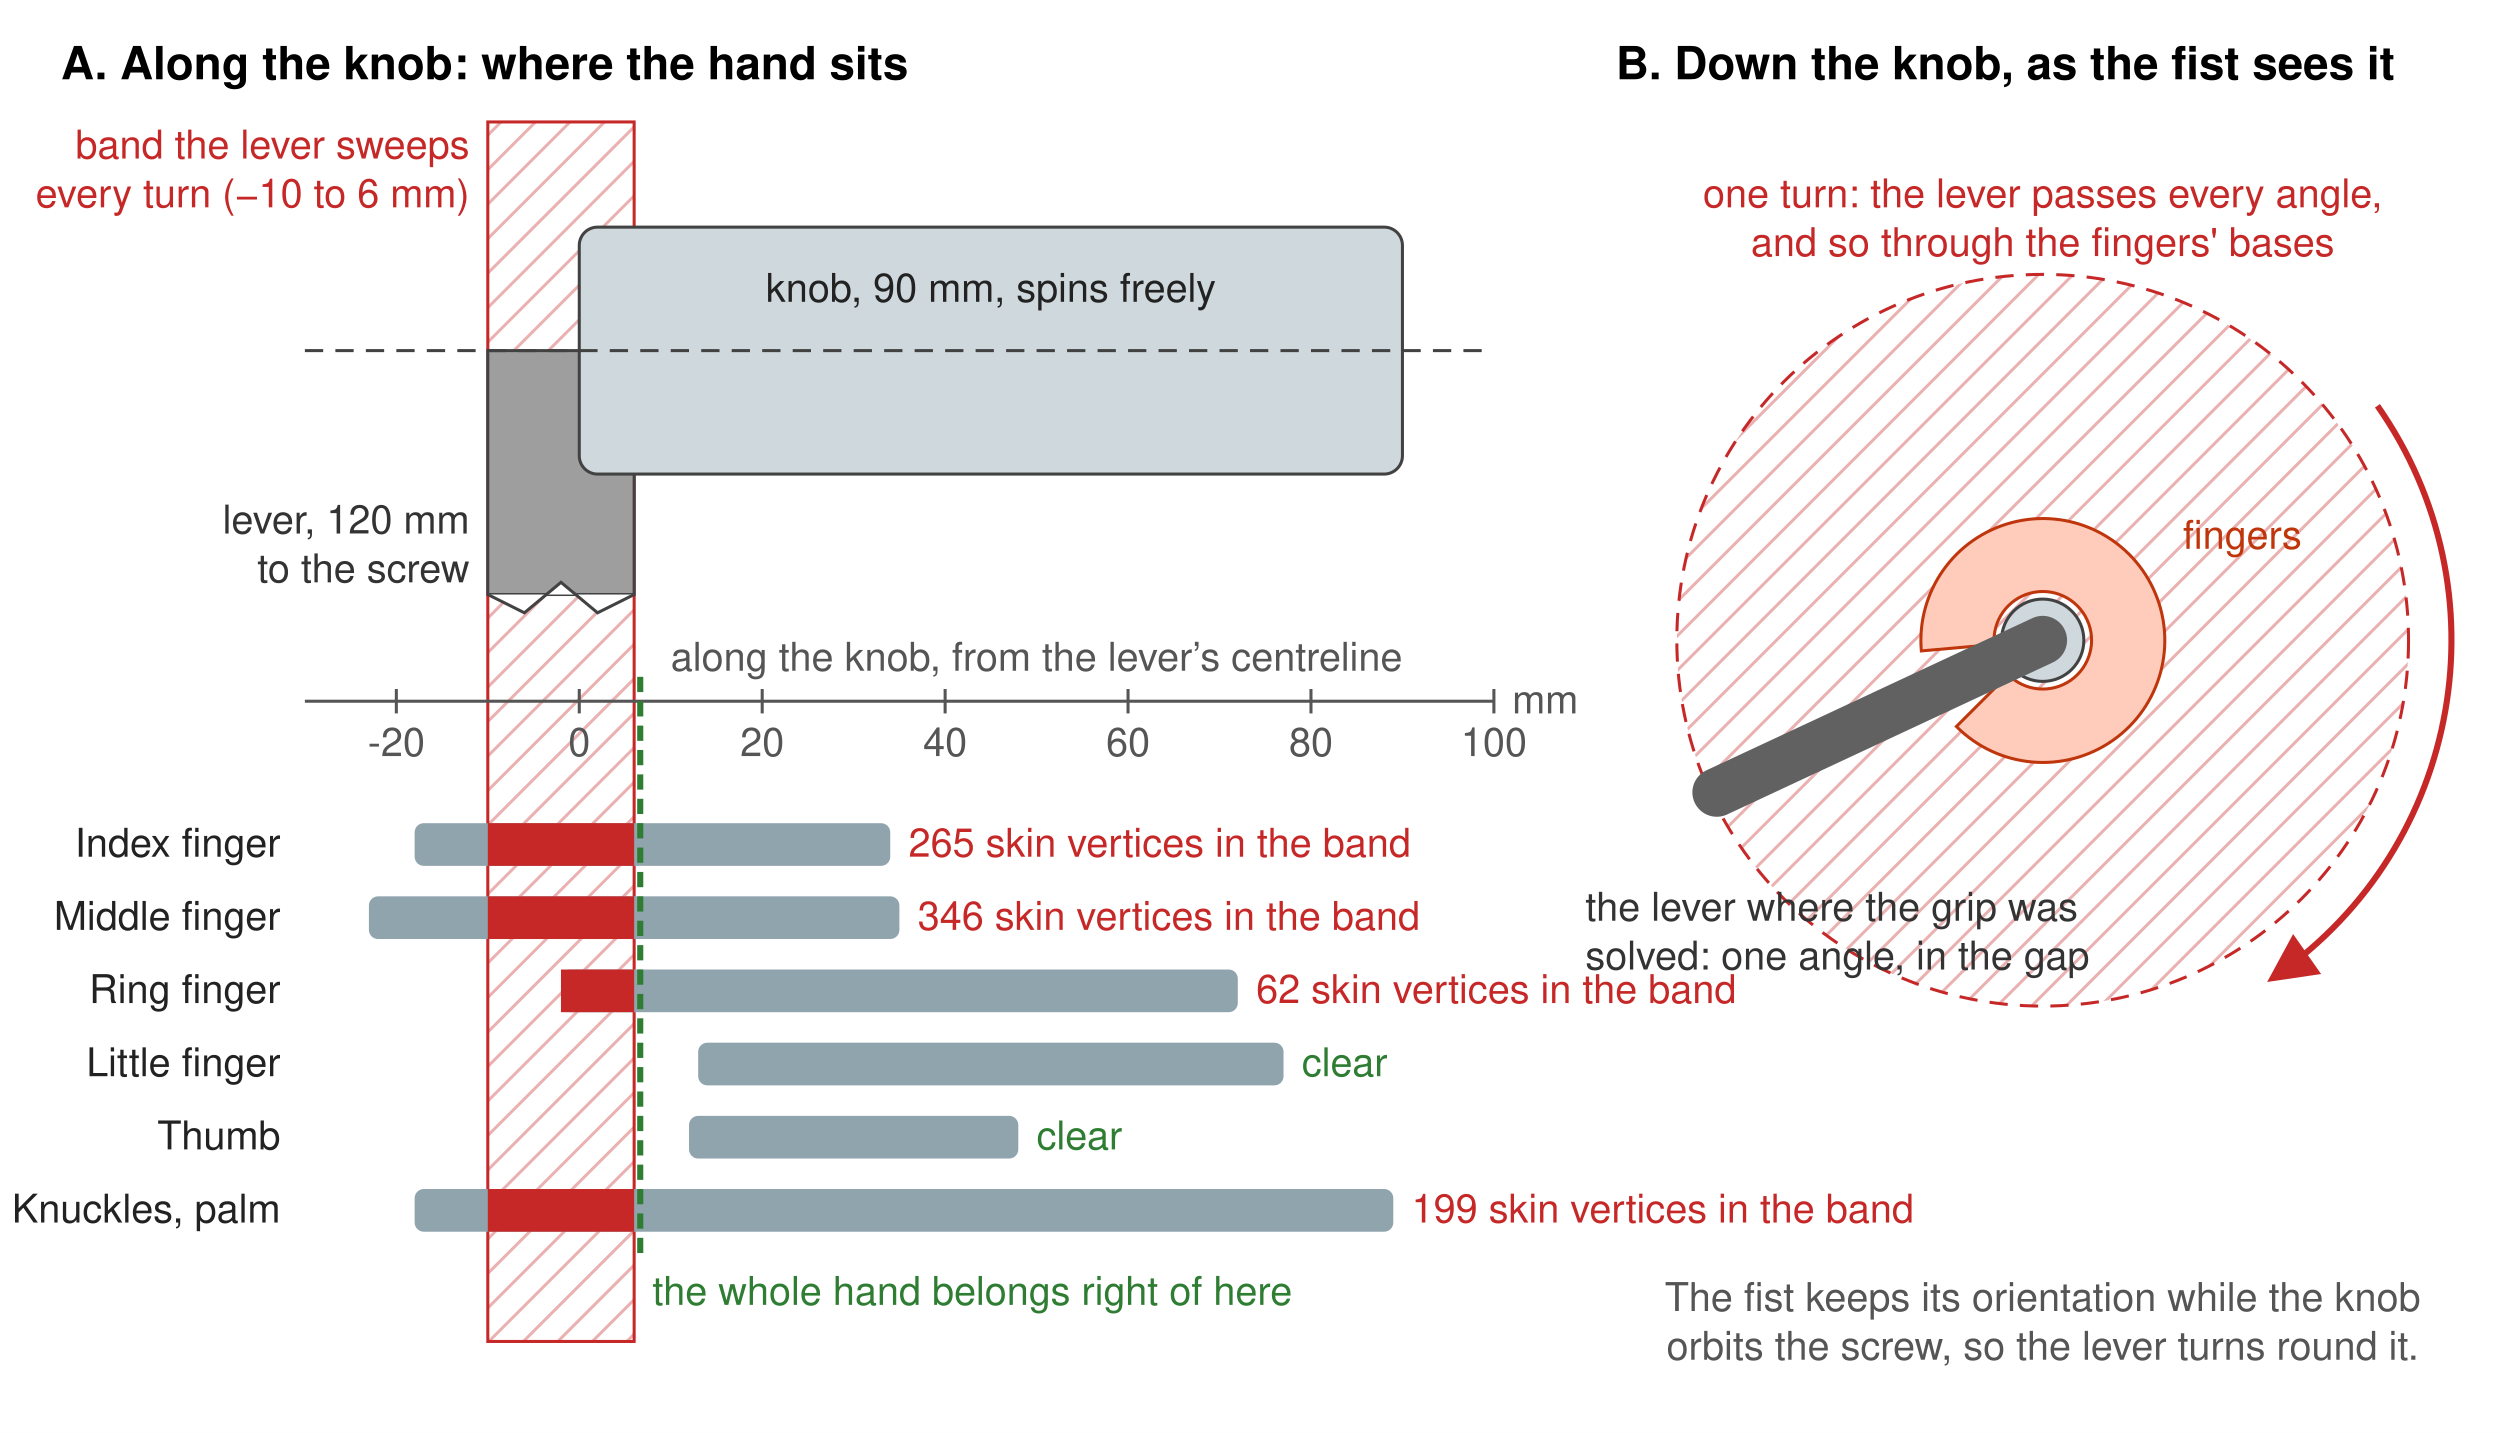
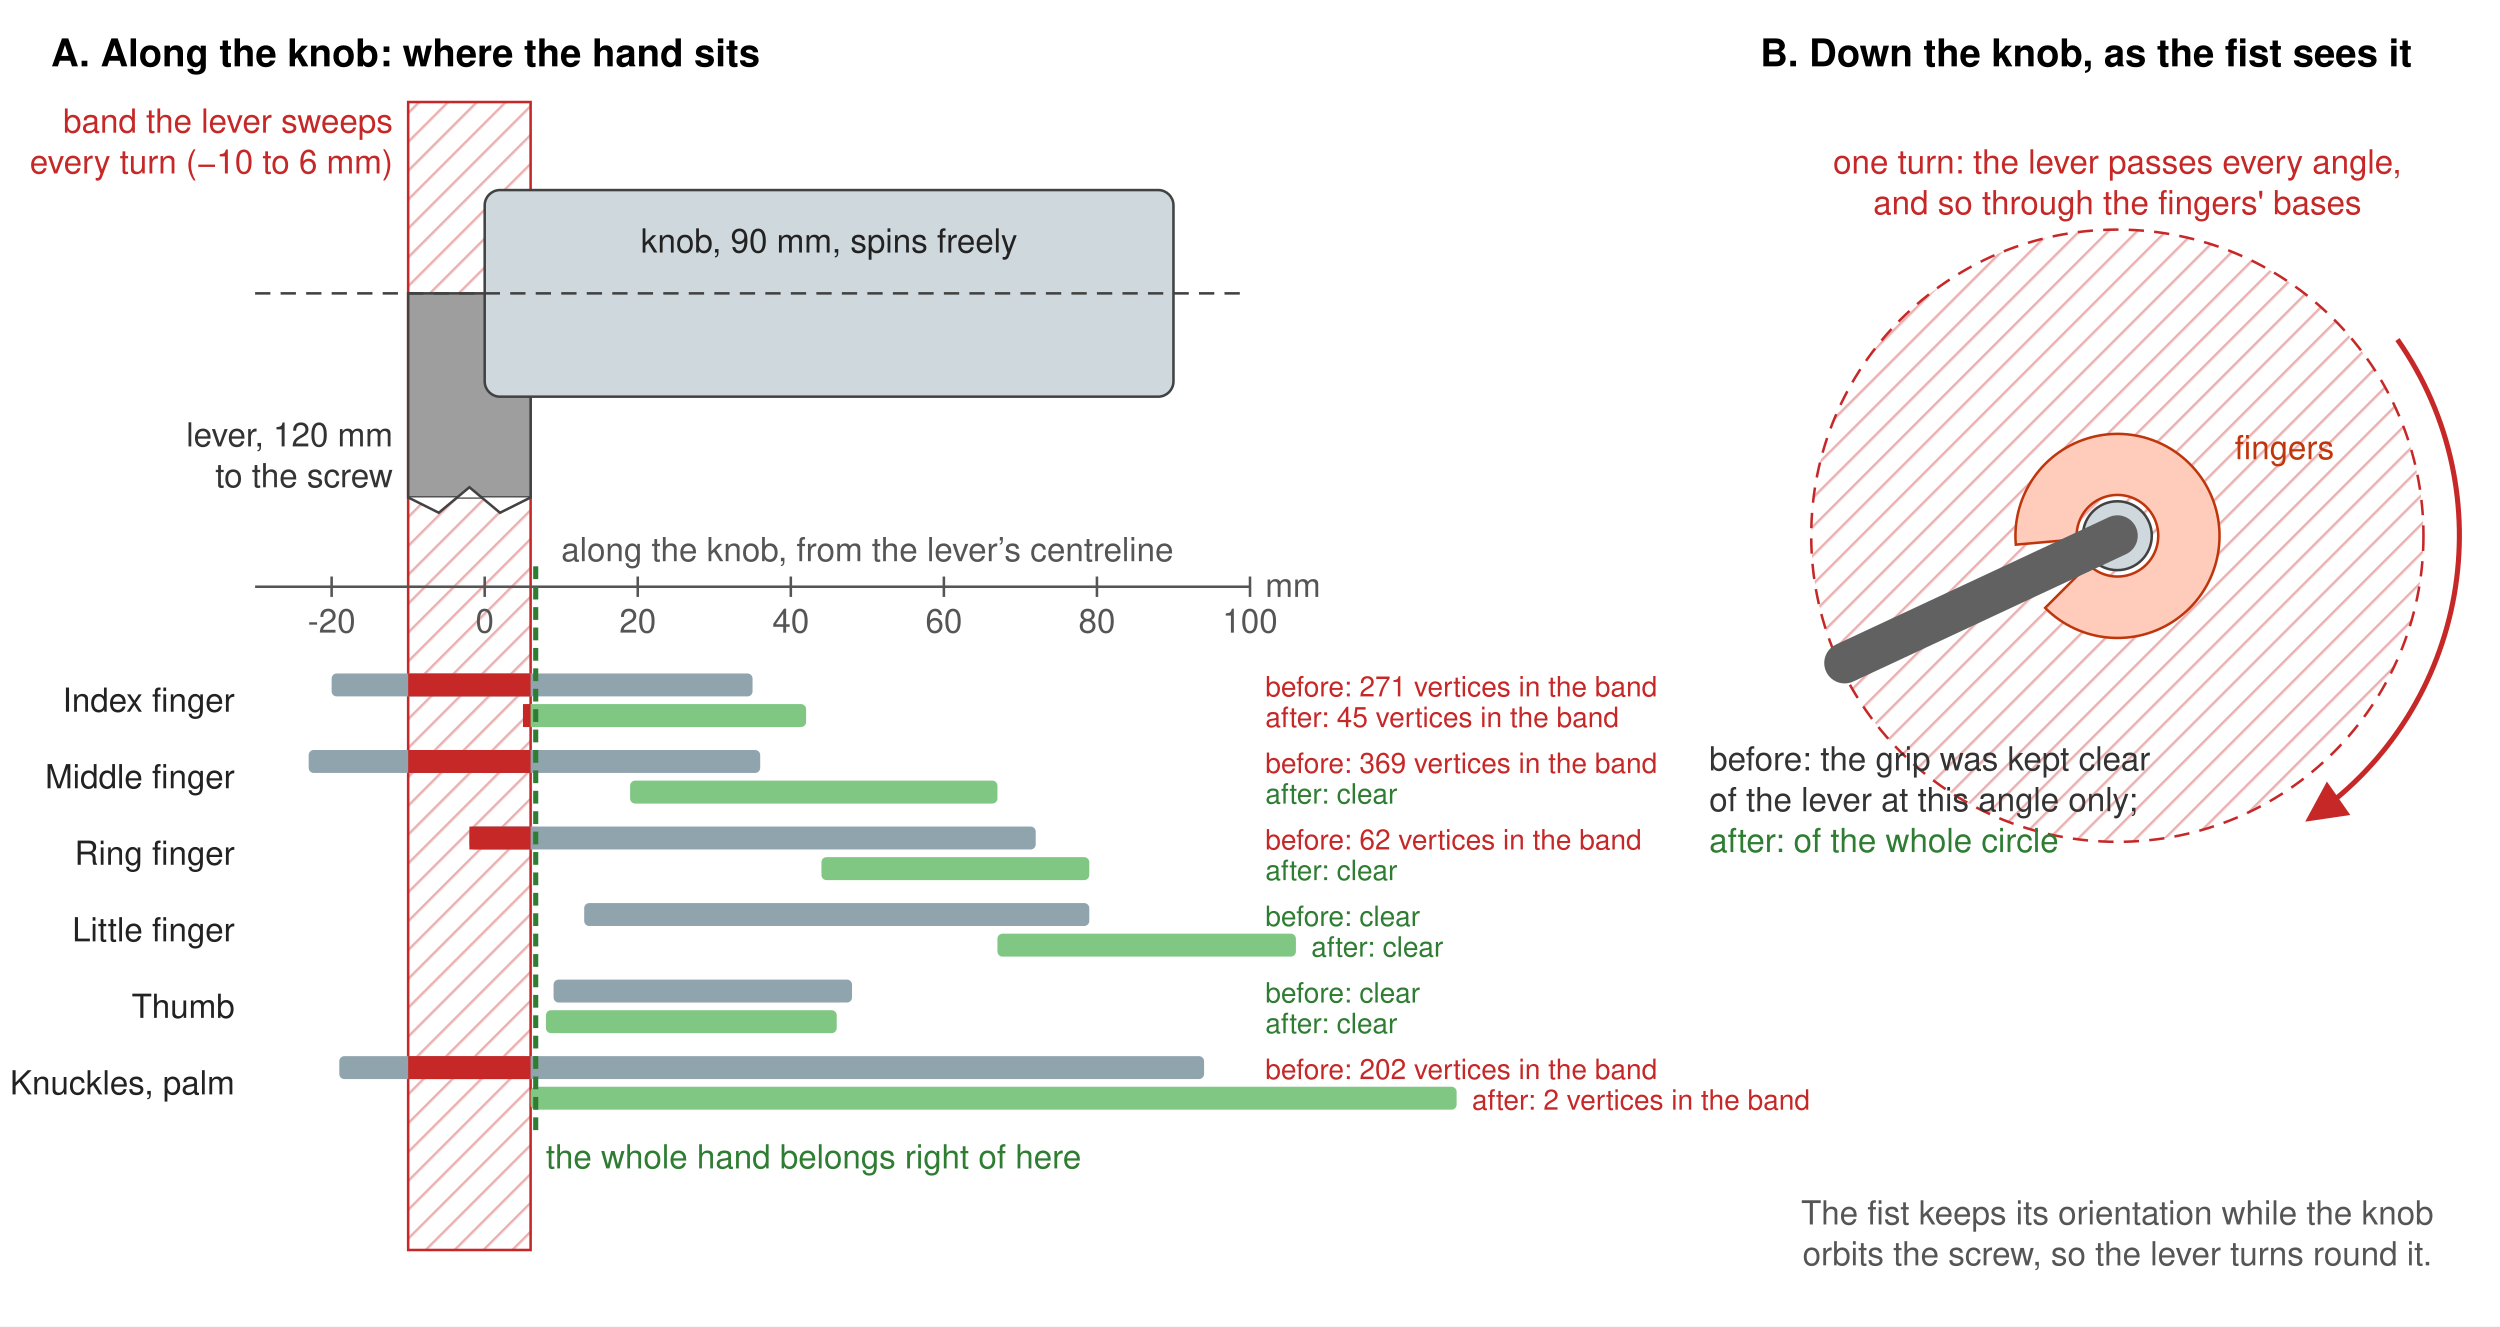
- <svg xmlns="http://www.w3.org/2000/svg" viewBox="0 0 820 470" width="820" font-family="Helvetica, Arial, sans-serif" font-size="13">
-   <rect width="820" height="470" fill="#ffffff" />
+ <svg xmlns="http://www.w3.org/2000/svg" viewBox="0 0 980 520" width="980" font-family="Helvetica, Arial, sans-serif" font-size="13">
+   <rect width="980" height="520" fill="#ffffff" />
  <defs>
    <pattern id="h" width="8" height="8" patternUnits="userSpaceOnUse" patternTransform="rotate(45)">
      <line x1="0" y1="0" x2="0" y2="8" stroke="#c62828" stroke-width="2" stroke-opacity="0.35" />
    </pattern>
    <marker id="ar" markerWidth="8" markerHeight="8" refX="6" refY="4" orient="auto">
      <path d="M0,0 L8,4 L0,8 z" fill="#c62828" />
    </marker>
  </defs>
  <text x="20" y="26" font-weight="bold" font-size="15">A. Along the knob: where the hand sits</text>
-   <rect x="160.0" y="40" width="48.0" height="400" fill="url(#h)" stroke="#c62828" stroke-width="1" />
+   <rect x="160.0" y="40" width="48.0" height="450" fill="url(#h)" stroke="#c62828" stroke-width="1" />
  <text x="154.0" y="52" fill="#c62828" text-anchor="end">band the lever sweeps</text>
  <text x="154.0" y="68" fill="#c62828" text-anchor="end">every turn (−10 to 6 mm)</text>
  <rect x="160.0" y="115.0" width="48.0" height="80" fill="#9e9e9e" stroke="#424242" />
  <polyline points="160.0,195 172.0,201 184.0,191 196.0,201 208.0,195" fill="#ffffff" stroke="#424242" />
  <text x="154.0" y="175.0" fill="#333" text-anchor="end">lever, 120 mm</text>
  <text x="154.0" y="191.0" fill="#333" text-anchor="end">to the screw</text>
  <rect x="190.0" y="74.5" width="270.0" height="81.0" rx="6" fill="#cfd8dc" stroke="#424242" />
  <line x1="100.0" y1="115" x2="490.0" y2="115" stroke="#424242" stroke-dasharray="6 4" />
  <text x="325.0" y="99.0" text-anchor="middle" fill="#222">knob, 90 mm, spins freely</text>
  <line x1="100.0" y1="230" x2="490.0" y2="230" stroke="#555" />
  <line x1="130.0" y1="226" x2="130.0" y2="234" stroke="#555" />
  <text x="130.0" y="248" text-anchor="middle" fill="#555">-20</text>
  <line x1="190.0" y1="226" x2="190.0" y2="234" stroke="#555" />
  <text x="190.0" y="248" text-anchor="middle" fill="#555">0</text>
  <line x1="250.0" y1="226" x2="250.0" y2="234" stroke="#555" />
  <text x="250.0" y="248" text-anchor="middle" fill="#555">20</text>
  <line x1="310.0" y1="226" x2="310.0" y2="234" stroke="#555" />
  <text x="310.0" y="248" text-anchor="middle" fill="#555">40</text>
  <line x1="370.0" y1="226" x2="370.0" y2="234" stroke="#555" />
  <text x="370.0" y="248" text-anchor="middle" fill="#555">60</text>
  <line x1="430.0" y1="226" x2="430.0" y2="234" stroke="#555" />
  <text x="430.0" y="248" text-anchor="middle" fill="#555">80</text>
  <line x1="490.0" y1="226" x2="490.0" y2="234" stroke="#555" />
  <text x="490.0" y="248" text-anchor="middle" fill="#555">100</text>
  <text x="496.0" y="234" fill="#555">mm</text>
  <text x="220.0" y="220" fill="#555">along the knob, from the lever’s centreline</text>
-   <text x="92.0" y="281" text-anchor="end" fill="#222">Index finger</text>
-   <rect x="136.0" y="270" width="156.0" height="14" rx="3" fill="#90a4ae" />
-   <rect x="160.0" y="270" width="48.0" height="14" fill="#c62828" />
-   <text x="298.0" y="281" fill="#c62828">265 skin vertices in the band</text>
-   <text x="92.0" y="305" text-anchor="end" fill="#222">Middle finger</text>
-   <rect x="121.0" y="294" width="174.0" height="14" rx="3" fill="#90a4ae" />
-   <rect x="160.0" y="294" width="48.0" height="14" fill="#c62828" />
-   <text x="301.0" y="305" fill="#c62828">346 skin vertices in the band</text>
-   <text x="92.0" y="329" text-anchor="end" fill="#222">Ring finger</text>
-   <rect x="184.0" y="318" width="222.0" height="14" rx="3" fill="#90a4ae" />
-   <rect x="184.0" y="318" width="24.0" height="14" fill="#c62828" />
-   <text x="412.0" y="329" fill="#c62828">62 skin vertices in the band</text>
-   <text x="92.0" y="353" text-anchor="end" fill="#222">Little finger</text>
-   <rect x="229.0" y="342" width="192.0" height="14" rx="3" fill="#90a4ae" />
-   <text x="427.0" y="353" fill="#2e7d32">clear</text>
-   <text x="92.0" y="377" text-anchor="end" fill="#222">Thumb</text>
-   <rect x="226.0" y="366" width="108.0" height="14" rx="3" fill="#90a4ae" />
-   <text x="340.0" y="377" fill="#2e7d32">clear</text>
-   <text x="92.0" y="401" text-anchor="end" fill="#222">Knuckles, palm</text>
-   <rect x="136.0" y="390" width="321.0" height="14" rx="3" fill="#90a4ae" />
-   <rect x="160.0" y="390" width="48.0" height="14" fill="#c62828" />
-   <text x="463.0" y="401" fill="#c62828">199 skin vertices in the band</text>
-   <line x1="210.0" y1="222" x2="210.0" y2="414" stroke="#2e7d32" stroke-width="2" stroke-dasharray="5 3" />
-   <text x="214.0" y="428" fill="#2e7d32">the whole hand belongs right of here</text>
-   <text x="530" y="26" font-weight="bold" font-size="15">B. Down the knob, as the fist sees it</text>
-   <circle cx="670" cy="210" r="120" fill="url(#h)" stroke="#c62828" stroke-dasharray="6 4" />
-   <path d="M641.7,238.3 A40,40 0 1 0 630.2,213.5 L654.1,211.4 A16,16 0 1 1 658.7,221.3 Z" fill="#ffccbc" stroke="#bf360c" />
-   <circle cx="670" cy="210" r="13.5" fill="#cfd8dc" stroke="#424242" />
-   <line x1="670" y1="210" x2="563.1" y2="259.9" stroke="#616161" stroke-width="16" stroke-linecap="round" />
-   <text x="520" y="302" fill="#333">the lever where the grip was</text>
-   <text x="520" y="318" fill="#333">solved: one angle, in the gap</text>
-   <path d="M779.8,133.1 A134,134 0 0 1 746.9,319.8" fill="none" stroke="#c62828" stroke-width="2" marker-end="url(#ar)" />
-   <text x="670" y="68" text-anchor="middle" fill="#c62828">one turn: the lever passes every angle,</text>
-   <text x="670" y="84" text-anchor="middle" fill="#c62828">and so through the fingers' bases</text>
-   <text x="716" y="180" fill="#bf360c">fingers</text>
-   <text x="670" y="430" text-anchor="middle" fill="#555">The fist keeps its orientation while the knob</text>
-   <text x="670" y="446" text-anchor="middle" fill="#555">orbits the screw, so the lever turns round it.</text>
+   <text x="92.0" y="279" text-anchor="end" fill="#222">Index finger</text>
+   <rect x="130.0" y="264" width="165.0" height="9" rx="2" fill="#90a4ae" />
+   <rect x="160.0" y="264" width="48.0" height="9" fill="#c62828" />
+   <text x="496.0" y="273" font-size="11" fill="#c62828">before: 271 vertices in the band</text>
+   <rect x="205.0" y="276" width="111.0" height="9" rx="2" fill="#81c784" />
+   <rect x="205.0" y="276" width="3.0" height="9" fill="#c62828" />
+   <text x="496.0" y="285" font-size="11" fill="#c62828">after: 45 vertices in the band</text>
+   <text x="92.0" y="309" text-anchor="end" fill="#222">Middle finger</text>
+   <rect x="121.0" y="294" width="177.0" height="9" rx="2" fill="#90a4ae" />
+   <rect x="160.0" y="294" width="48.0" height="9" fill="#c62828" />
+   <text x="496.0" y="303" font-size="11" fill="#c62828">before: 369 vertices in the band</text>
+   <rect x="247.0" y="306" width="144.0" height="9" rx="2" fill="#81c784" />
+   <text x="496.0" y="315" font-size="11" fill="#2e7d32">after: clear</text>
+   <text x="92.0" y="339" text-anchor="end" fill="#222">Ring finger</text>
+   <rect x="184.0" y="324" width="222.0" height="9" rx="2" fill="#90a4ae" />
+   <rect x="184.0" y="324" width="24.0" height="9" fill="#c62828" />
+   <text x="496.0" y="333" font-size="11" fill="#c62828">before: 62 vertices in the band</text>
+   <rect x="322.0" y="336" width="105.0" height="9" rx="2" fill="#81c784" />
+   <text x="496.0" y="345" font-size="11" fill="#2e7d32">after: clear</text>
+   <text x="92.0" y="369" text-anchor="end" fill="#222">Little finger</text>
+   <rect x="229.0" y="354" width="198.0" height="9" rx="2" fill="#90a4ae" />
+   <text x="496.0" y="363" font-size="11" fill="#2e7d32">before: clear</text>
+   <rect x="391.0" y="366" width="117.0" height="9" rx="2" fill="#81c784" />
+   <text x="514.0" y="375" font-size="11" fill="#2e7d32">after: clear</text>
+   <text x="92.0" y="399" text-anchor="end" fill="#222">Thumb</text>
+   <rect x="217.0" y="384" width="117.0" height="9" rx="2" fill="#90a4ae" />
+   <text x="496.0" y="393" font-size="11" fill="#2e7d32">before: clear</text>
+   <rect x="214.0" y="396" width="114.0" height="9" rx="2" fill="#81c784" />
+   <text x="496.0" y="405" font-size="11" fill="#2e7d32">after: clear</text>
+   <text x="92.0" y="429" text-anchor="end" fill="#222">Knuckles, palm</text>
+   <rect x="133.0" y="414" width="339.0" height="9" rx="2" fill="#90a4ae" />
+   <rect x="160.0" y="414" width="48.0" height="9" fill="#c62828" />
+   <text x="496.0" y="423" font-size="11" fill="#c62828">before: 202 vertices in the band</text>
+   <rect x="208.0" y="426" width="363.0" height="9" rx="2" fill="#81c784" />
+   <text x="577.0" y="435" font-size="11" fill="#c62828">after: 2 vertices in the band</text>
+   <line x1="210.0" y1="222" x2="210.0" y2="444" stroke="#2e7d32" stroke-width="2" stroke-dasharray="5 3" />
+   <text x="214.0" y="458" fill="#2e7d32">the whole hand belongs right of here</text>
+   <text x="690" y="26" font-weight="bold" font-size="15">B. Down the knob, as the fist sees it</text>
+   <circle cx="830" cy="210" r="120" fill="url(#h)" stroke="#c62828" stroke-dasharray="6 4" />
+   <path d="M801.7,238.3 A40,40 0 1 0 790.2,213.5 L814.1,211.4 A16,16 0 1 1 818.7,221.3 Z" fill="#ffccbc" stroke="#bf360c" />
+   <circle cx="830" cy="210" r="13.5" fill="#cfd8dc" stroke="#424242" />
+   <line x1="830" y1="210" x2="723.1" y2="259.9" stroke="#616161" stroke-width="16" stroke-linecap="round" />
+   <text x="670" y="302" fill="#333">before: the grip was kept clear</text>
+   <text x="670" y="318" fill="#333">of the lever at this angle only;</text>
+   <text x="670" y="334" fill="#2e7d32">after: of the whole circle</text>
+   <path d="M939.8,133.1 A134,134 0 0 1 906.9,319.8" fill="none" stroke="#c62828" stroke-width="2" marker-end="url(#ar)" />
+   <text x="830" y="68" text-anchor="middle" fill="#c62828">one turn: the lever passes every angle,</text>
+   <text x="830" y="84" text-anchor="middle" fill="#c62828">and so through the fingers' bases</text>
+   <text x="876" y="180" fill="#bf360c">fingers</text>
+   <text x="830" y="480" text-anchor="middle" fill="#555">The fist keeps its orientation while the knob</text>
+   <text x="830" y="496" text-anchor="middle" fill="#555">orbits the screw, so the lever turns round it.</text>
</svg>
